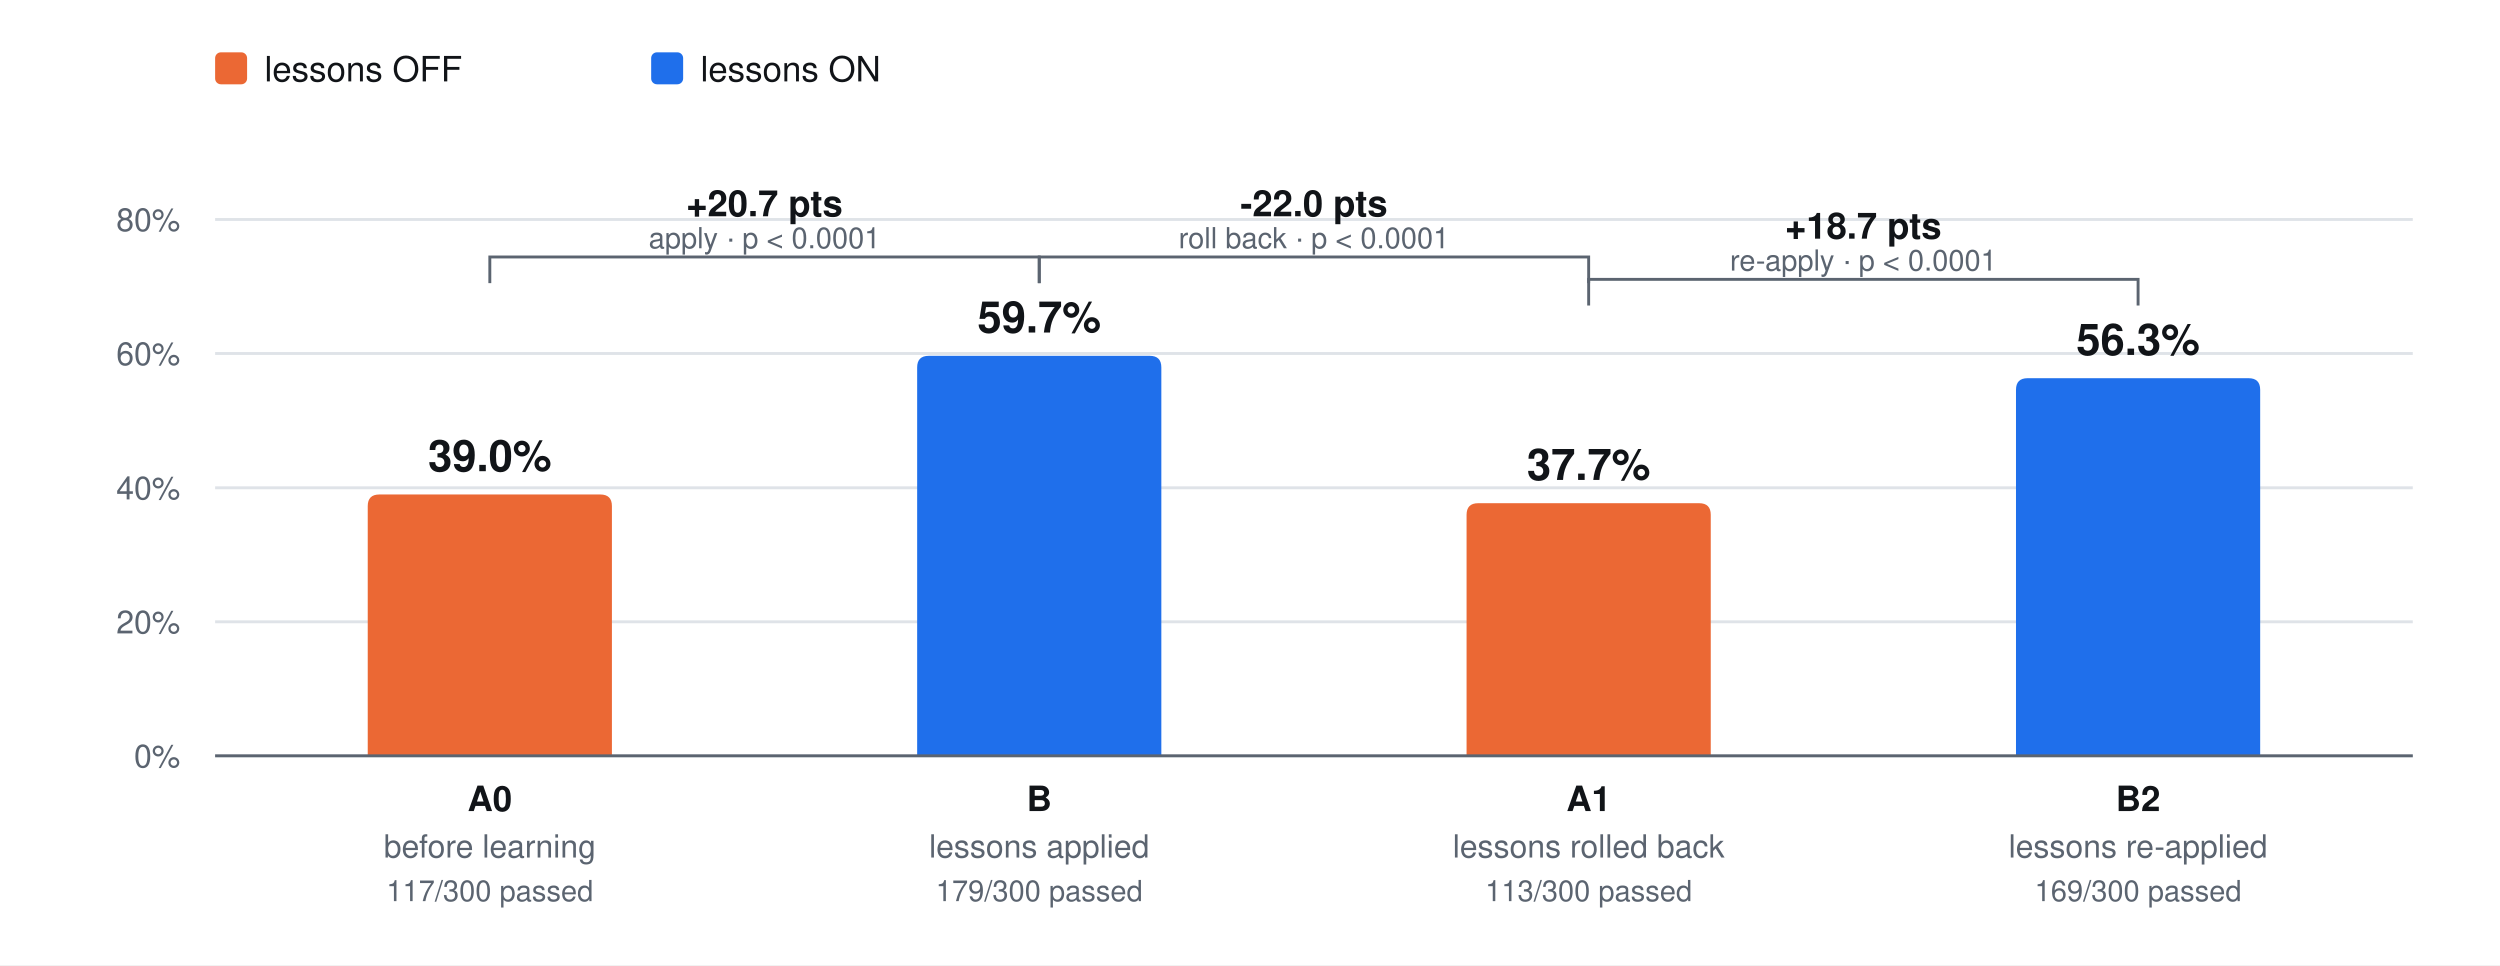
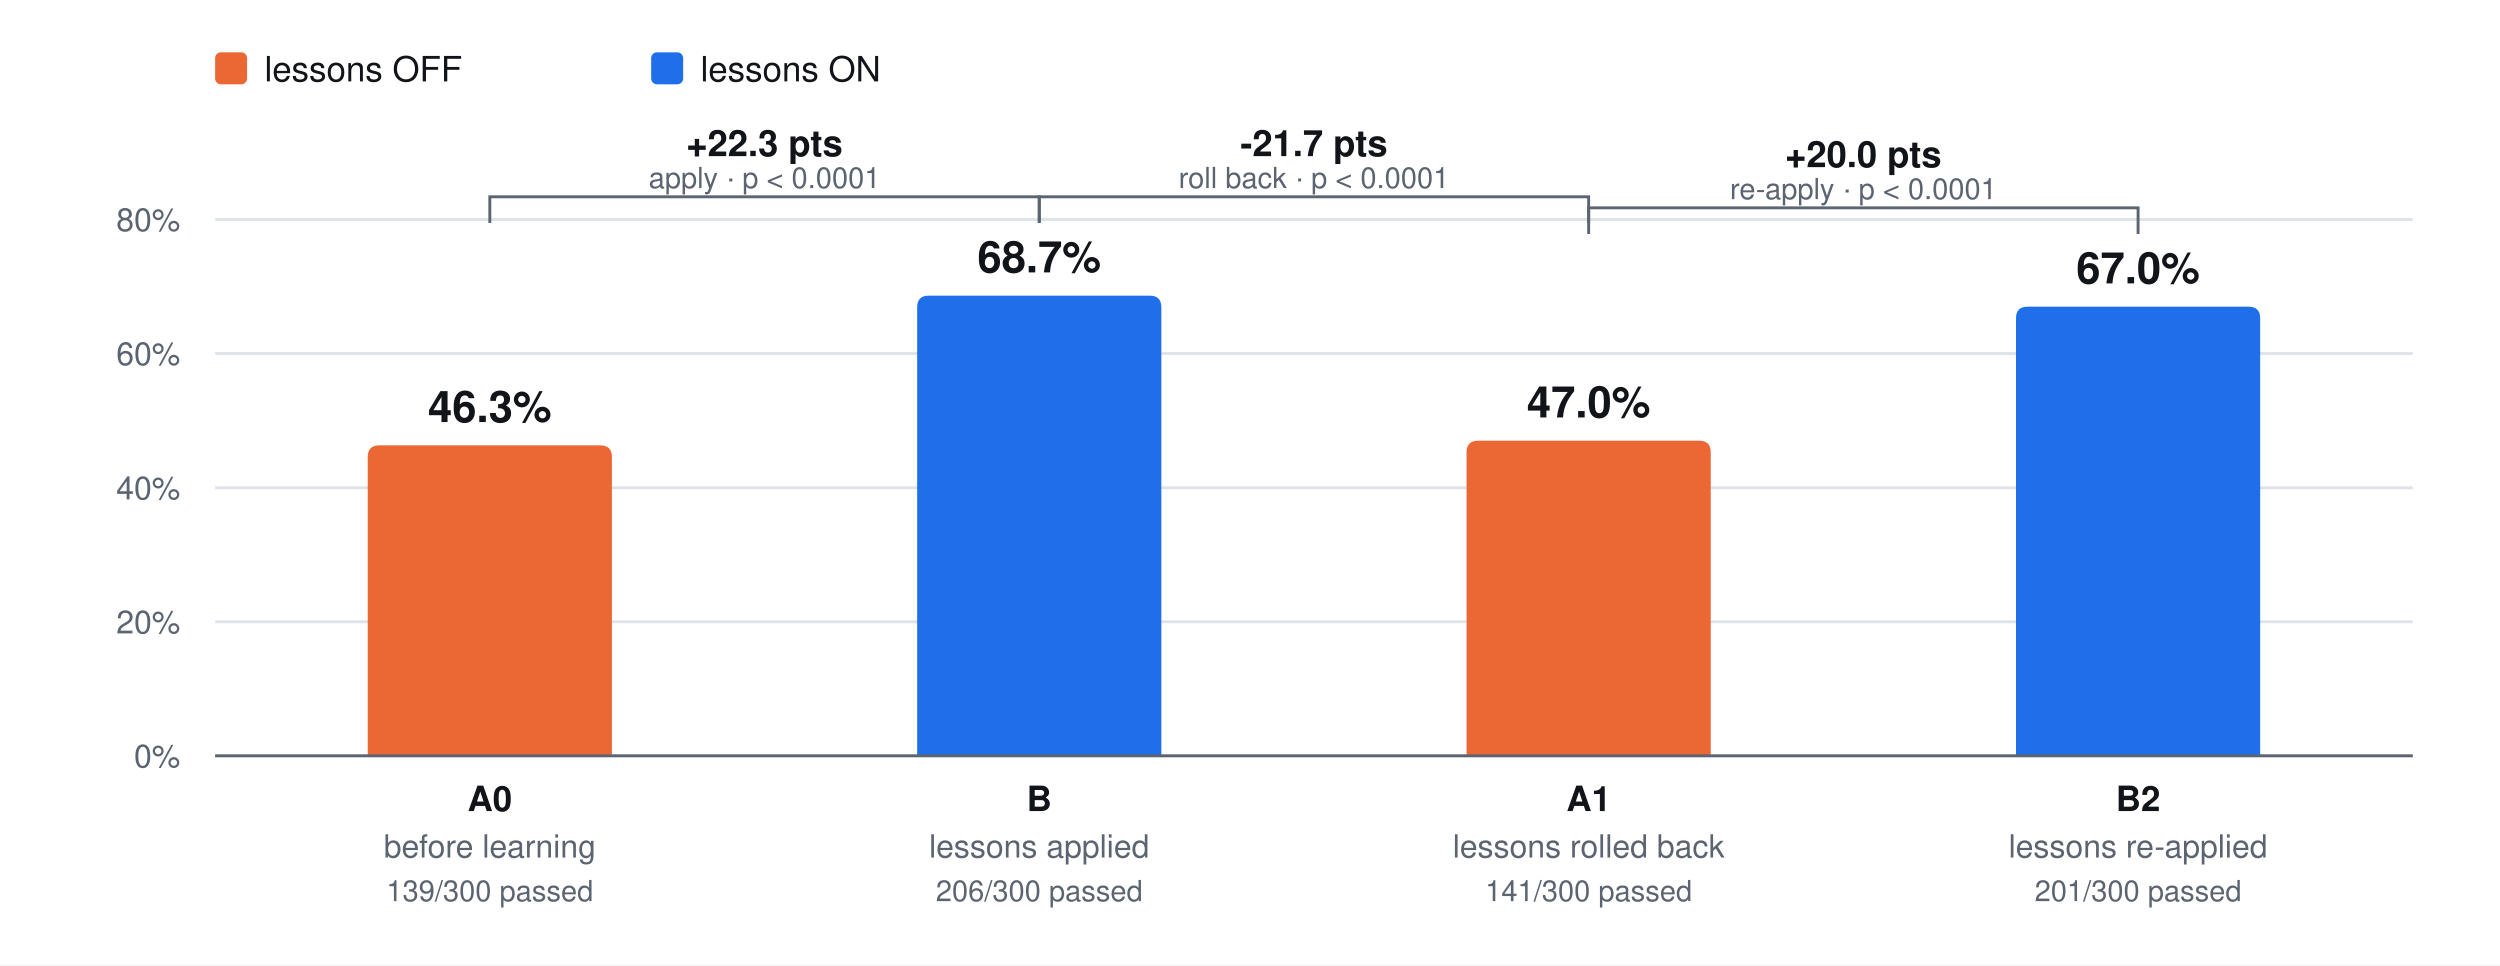
<svg xmlns="http://www.w3.org/2000/svg" width="860" height="332" viewBox="0 0 860 332" role="img" aria-labelledby="aba-title aba-desc" font-family="-apple-system,BlinkMacSystemFont,Segoe UI,Helvetica,Arial,sans-serif">
  <rect width="860" height="332" fill="#ffffff" />
  <rect x="74" y="18" width="11" height="11" rx="2" fill="#eb6834" />
  <text x="91" y="28" font-size="12" fill="#111418">lessons OFF</text>
  <rect x="224" y="18" width="11" height="11" rx="2" fill="#1f6feb" />
  <text x="241" y="28" font-size="12" fill="#111418">lessons ON</text>
  <line x1="74" y1="260.0" x2="830" y2="260.0" stroke="#dfe3e8" stroke-width="1" />
  <text x="62" y="264.0" font-size="11" text-anchor="end" fill="#5b6470">0%</text>
  <line x1="74" y1="213.9" x2="830" y2="213.9" stroke="#dfe3e8" stroke-width="1" />
  <text x="62" y="217.9" font-size="11" text-anchor="end" fill="#5b6470">20%</text>
  <line x1="74" y1="167.8" x2="830" y2="167.8" stroke="#dfe3e8" stroke-width="1" />
  <text x="62" y="171.8" font-size="11" text-anchor="end" fill="#5b6470">40%</text>
  <line x1="74" y1="121.6" x2="830" y2="121.6" stroke="#dfe3e8" stroke-width="1" />
  <text x="62" y="125.6" font-size="11" text-anchor="end" fill="#5b6470">60%</text>
  <line x1="74" y1="75.5" x2="830" y2="75.5" stroke="#dfe3e8" stroke-width="1" />
  <text x="62" y="79.5" font-size="11" text-anchor="end" fill="#5b6470">80%</text>
-   <path d="M126.5,260.0 L126.5,174.1 Q126.5,170.1 130.5,170.1 L206.5,170.1 Q210.5,170.1 210.5,174.1 L210.5,260.0 Z" fill="#eb6834" />
-   <text x="168.5" y="162.1" font-size="15" font-weight="700" text-anchor="middle" fill="#111418">39.0%</text>
+   <path d="M126.5,260.0 L126.5,157.2 Q126.5,153.2 130.5,153.2 L206.5,153.2 Q210.5,153.2 210.5,157.2 L210.5,260.0 Z" fill="#eb6834" />
+   <text x="168.5" y="145.2" font-size="15" font-weight="700" text-anchor="middle" fill="#111418">46.3%</text>
  <text x="168.5" y="279.0" font-size="12" font-weight="600" text-anchor="middle" fill="#111418">A0</text>
  <text x="168.5" y="295.0" font-size="11" text-anchor="middle" fill="#5b6470">before learning</text>
-   <text x="168.5" y="310.0" font-size="10" text-anchor="middle" fill="#5b6470">117/300 passed</text>
-   <path d="M315.5,260.0 L315.5,126.4 Q315.5,122.4 319.5,122.4 L395.5,122.4 Q399.5,122.4 399.5,126.4 L399.5,260.0 Z" fill="#1f6feb" />
-   <text x="357.5" y="114.4" font-size="15" font-weight="700" text-anchor="middle" fill="#111418">59.7%</text>
+   <text x="168.5" y="310.0" font-size="10" text-anchor="middle" fill="#5b6470">139/300 passed</text>
+   <path d="M315.5,260.0 L315.5,105.7 Q315.5,101.7 319.5,101.7 L395.5,101.7 Q399.5,101.7 399.5,105.7 L399.5,260.0 Z" fill="#1f6feb" />
+   <text x="357.5" y="93.7" font-size="15" font-weight="700" text-anchor="middle" fill="#111418">68.7%</text>
  <text x="357.5" y="279.0" font-size="12" font-weight="600" text-anchor="middle" fill="#111418">B</text>
  <text x="357.5" y="295.0" font-size="11" text-anchor="middle" fill="#5b6470">lessons applied</text>
-   <text x="357.5" y="310.0" font-size="10" text-anchor="middle" fill="#5b6470">179/300 passed</text>
-   <path d="M504.5,260.0 L504.5,177.1 Q504.5,173.1 508.5,173.1 L584.5,173.1 Q588.5,173.1 588.5,177.1 L588.5,260.0 Z" fill="#eb6834" />
-   <text x="546.5" y="165.1" font-size="15" font-weight="700" text-anchor="middle" fill="#111418">37.7%</text>
+   <text x="357.5" y="310.0" font-size="10" text-anchor="middle" fill="#5b6470">206/300 passed</text>
+   <path d="M504.5,260.0 L504.5,155.6 Q504.5,151.6 508.5,151.6 L584.5,151.6 Q588.5,151.6 588.5,155.6 L588.5,260.0 Z" fill="#eb6834" />
+   <text x="546.5" y="143.6" font-size="15" font-weight="700" text-anchor="middle" fill="#111418">47.0%</text>
  <text x="546.5" y="279.0" font-size="12" font-weight="600" text-anchor="middle" fill="#111418">A1</text>
  <text x="546.5" y="295.0" font-size="11" text-anchor="middle" fill="#5b6470">lessons rolled back</text>
-   <text x="546.5" y="310.0" font-size="10" text-anchor="middle" fill="#5b6470">113/300 passed</text>
-   <path d="M693.5,260.0 L693.5,134.1 Q693.5,130.1 697.5,130.1 L773.5,130.1 Q777.5,130.1 777.5,134.1 L777.5,260.0 Z" fill="#1f6feb" />
-   <text x="735.5" y="122.1" font-size="15" font-weight="700" text-anchor="middle" fill="#111418">56.3%</text>
+   <text x="546.5" y="310.0" font-size="10" text-anchor="middle" fill="#5b6470">141/300 passed</text>
+   <path d="M693.5,260.0 L693.5,109.5 Q693.5,105.5 697.5,105.5 L773.5,105.5 Q777.5,105.5 777.5,109.5 L777.5,260.0 Z" fill="#1f6feb" />
+   <text x="735.5" y="97.5" font-size="15" font-weight="700" text-anchor="middle" fill="#111418">67.0%</text>
  <text x="735.5" y="279.0" font-size="12" font-weight="600" text-anchor="middle" fill="#111418">B2</text>
  <text x="735.5" y="295.0" font-size="11" text-anchor="middle" fill="#5b6470">lessons re-applied</text>
-   <text x="735.5" y="310.0" font-size="10" text-anchor="middle" fill="#5b6470">169/300 passed</text>
+   <text x="735.5" y="310.0" font-size="10" text-anchor="middle" fill="#5b6470">201/300 passed</text>
  <line x1="74" y1="260" x2="830" y2="260" stroke="#5b6470" stroke-width="1" />
-   <path d="M168.5,97.4 L168.5,88.4 L357.5,88.4 L357.5,97.4" fill="none" stroke="#5b6470" stroke-width="1" />
-   <text x="263.0" y="74.4" font-size="12.5" font-weight="700" text-anchor="middle" fill="#111418">+20.7 pts</text>
-   <text x="263.0" y="85.4" font-size="10" text-anchor="middle" fill="#5b6470">apply · p &lt; 0.0001</text>
-   <path d="M357.5,97.4 L357.5,88.4 L546.5,88.4 L546.5,97.4" fill="none" stroke="#5b6470" stroke-width="1" />
-   <text x="452.0" y="74.4" font-size="12.5" font-weight="700" text-anchor="middle" fill="#111418">-22.0 pts</text>
-   <text x="452.0" y="85.4" font-size="10" text-anchor="middle" fill="#5b6470">roll back · p &lt; 0.0001</text>
-   <path d="M546.5,105.1 L546.5,96.1 L735.5,96.1 L735.5,105.1" fill="none" stroke="#5b6470" stroke-width="1" />
-   <text x="641.0" y="82.1" font-size="12.5" font-weight="700" text-anchor="middle" fill="#111418">+18.7 pts</text>
-   <text x="641.0" y="93.1" font-size="10" text-anchor="middle" fill="#5b6470">re-apply · p &lt; 0.0001</text>
+   <path d="M168.5,76.7 L168.5,67.7 L357.5,67.7 L357.5,76.7" fill="none" stroke="#5b6470" stroke-width="1" />
+   <text x="263.0" y="53.7" font-size="12.5" font-weight="700" text-anchor="middle" fill="#111418">+22.3 pts</text>
+   <text x="263.0" y="64.7" font-size="10" text-anchor="middle" fill="#5b6470">apply · p &lt; 0.0001</text>
+   <path d="M357.5,76.7 L357.5,67.7 L546.5,67.7 L546.5,76.7" fill="none" stroke="#5b6470" stroke-width="1" />
+   <text x="452.0" y="53.7" font-size="12.5" font-weight="700" text-anchor="middle" fill="#111418">-21.7 pts</text>
+   <text x="452.0" y="64.7" font-size="10" text-anchor="middle" fill="#5b6470">roll back · p &lt; 0.0001</text>
+   <path d="M546.5,80.5 L546.5,71.5 L735.5,71.5 L735.5,80.5" fill="none" stroke="#5b6470" stroke-width="1" />
+   <text x="641.0" y="57.5" font-size="12.5" font-weight="700" text-anchor="middle" fill="#111418">+20.0 pts</text>
+   <text x="641.0" y="68.5" font-size="10" text-anchor="middle" fill="#5b6470">re-apply · p &lt; 0.0001</text>
</svg>
